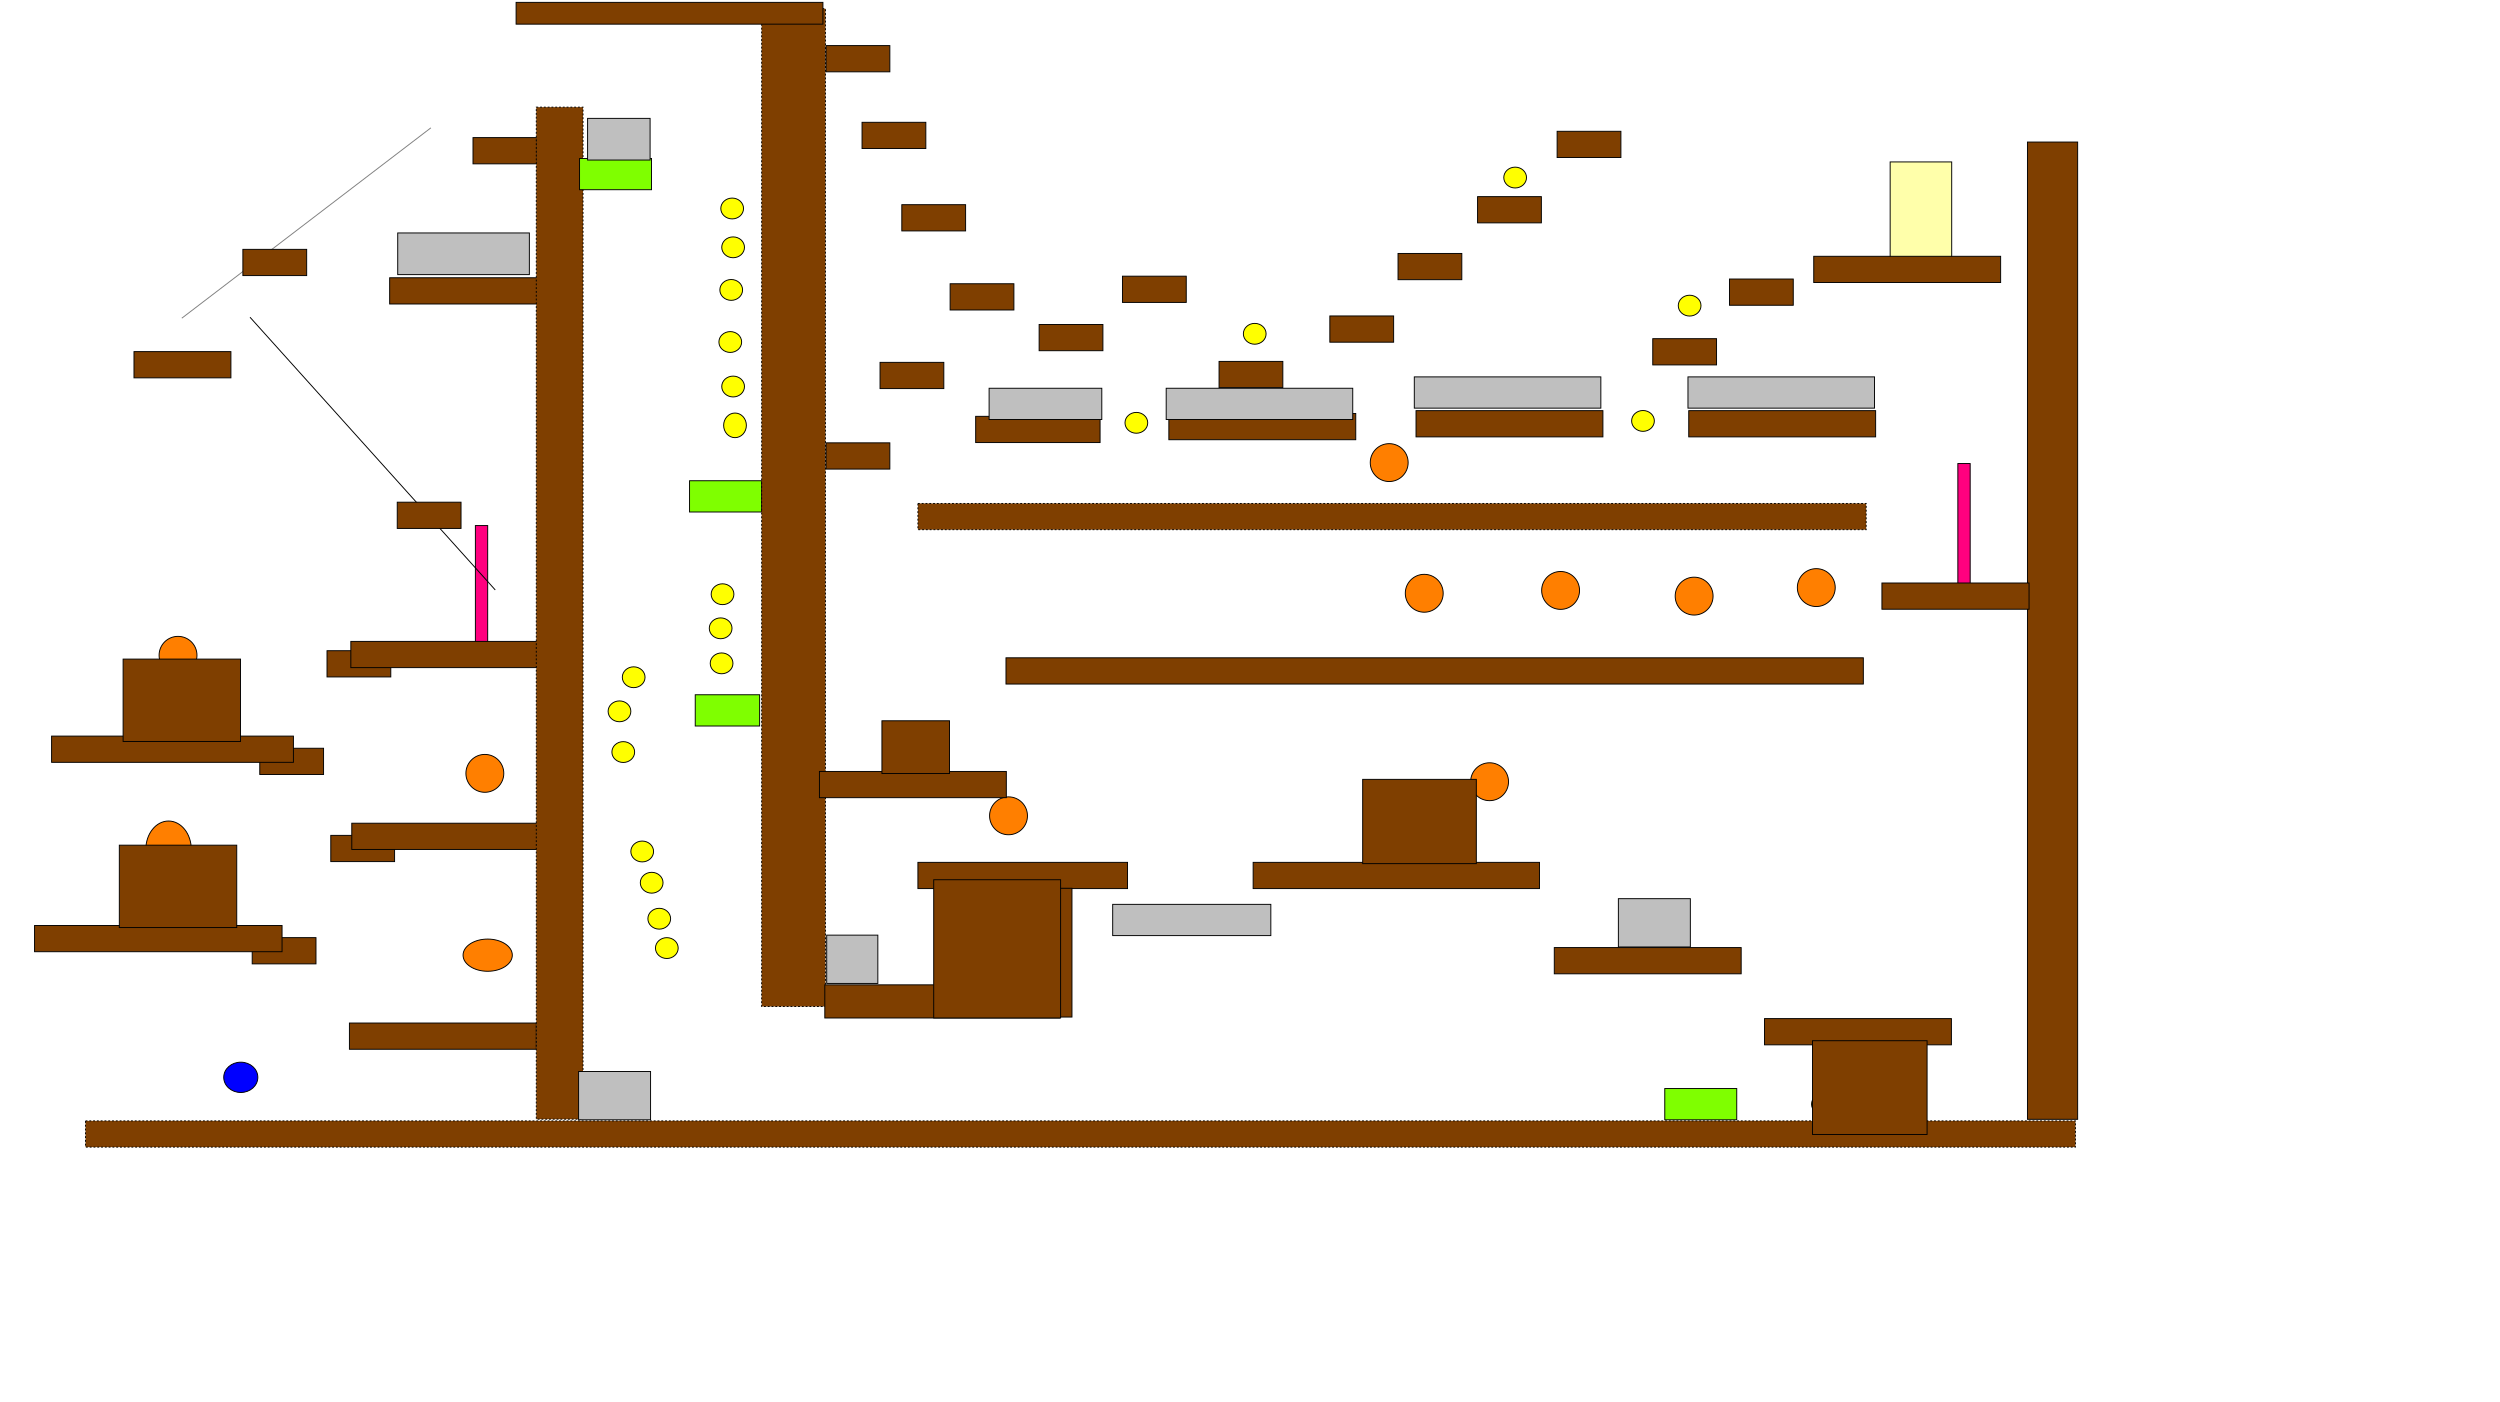
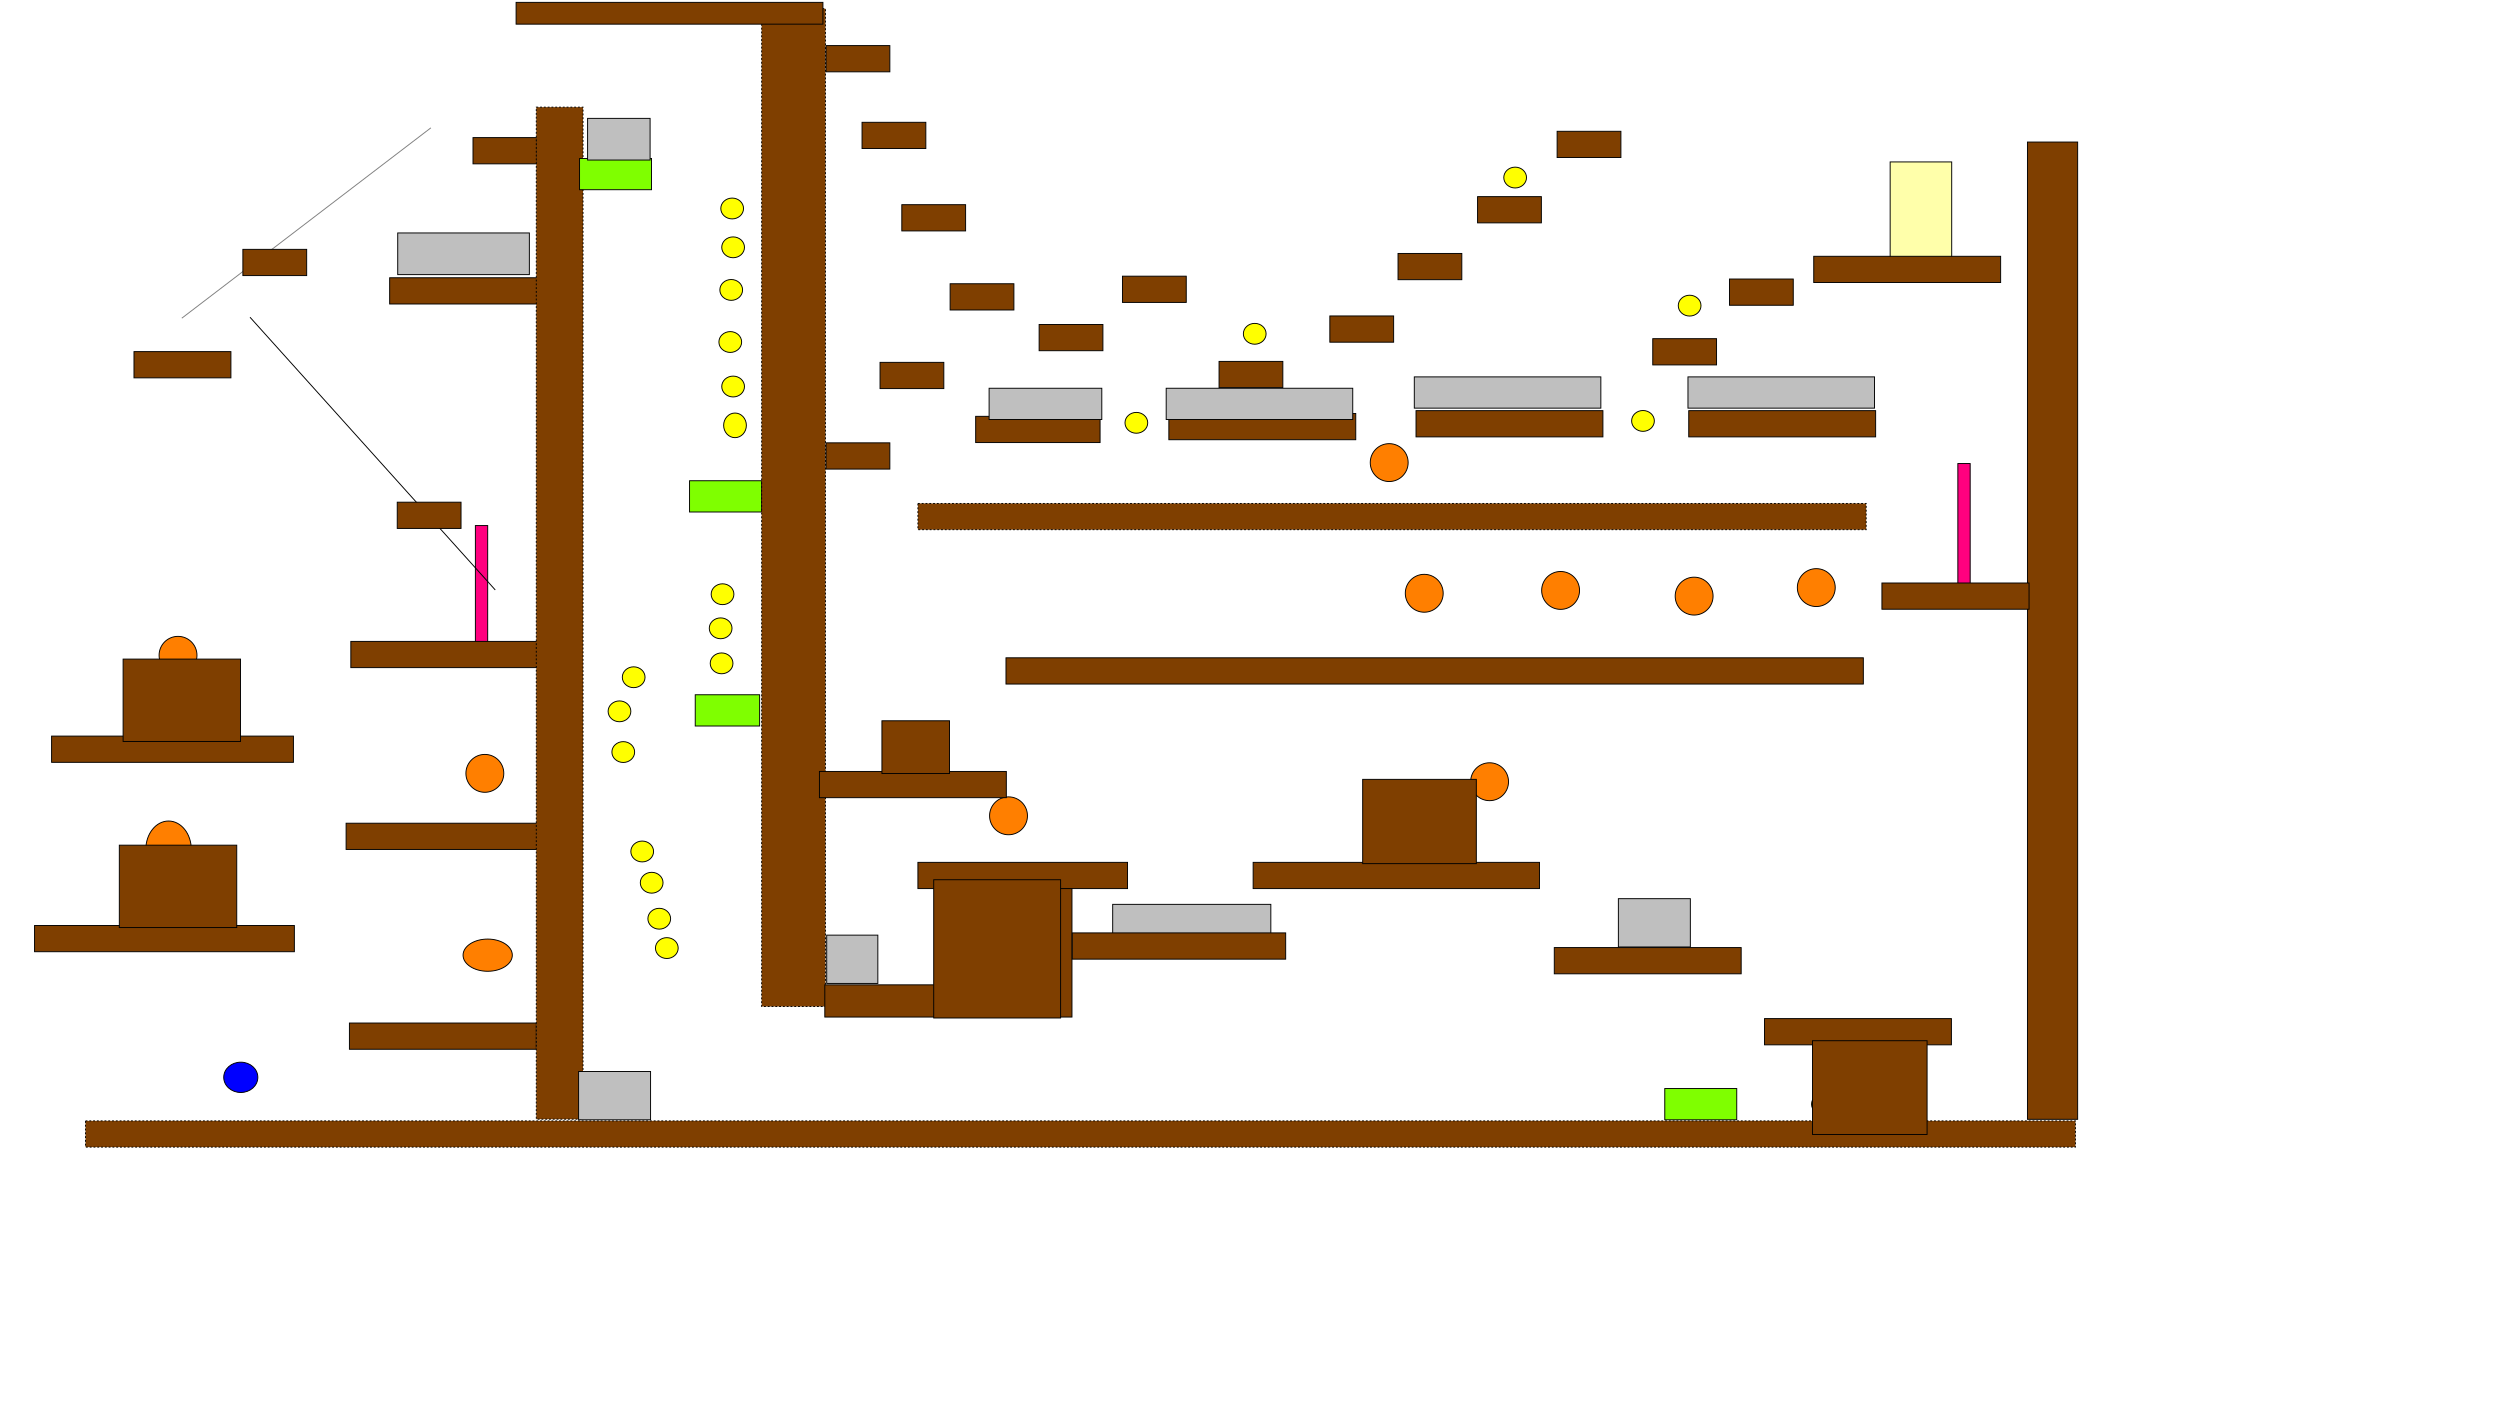
- <svg xmlns="http://www.w3.org/2000/svg" width="2640" height="1480" style="vector-effect: non-scaling-stroke;">
+ <svg xmlns="http://www.w3.org/2000/svg" width="2640" height="1480">
  <g display="inline">
-     <rect stroke="#000000" style="vector-effect: non-scaling-stroke;" id="svg_86" height="127" width="13" y="555" x="502" stroke-linecap="null" stroke-linejoin="null" stroke-dasharray="null" stroke-width="null" fill="#ff007f" />
-     <line stroke="#000000" style="vector-effect: non-scaling-stroke;" id="svg_87 move-svg_8" y2="335" x2="264" y1="623" x1="523" stroke-linecap="null" stroke-linejoin="null" stroke-dasharray="null" stroke-width="null" fill="none" />
-     <line stroke="#000000" style="vector-effect: non-scaling-stroke;" id="svg_88 move-svg_83" y2="135" x2="455" y1="336" x1="192" opacity="0.5" stroke-linecap="null" stroke-linejoin="null" stroke-dasharray="null" stroke-width="null" fill="none" />
-     <rect stroke="#000000" style="vector-effect: non-scaling-stroke;" id="svg_101" height="127" width="13" y="489.5" x="2067.5" stroke-linecap="null" stroke-linejoin="null" stroke-dasharray="null" stroke-width="null" fill="#ff007f" />
-     <rect stroke="#000000" id="svg_102" height="105" width="65" y="171" x="1996" stroke-linecap="null" stroke-linejoin="null" stroke-dasharray="null" stroke-width="null" fill="#ffffaa" />
-     <rect stroke="#000000" id="svg_111" height="68" width="13" y="1124.5" x="1992.5" stroke-linecap="null" stroke-linejoin="null" stroke-dasharray="null" stroke-width="null" fill="#ff007f" />
+     <rect fill="#ff007f" stroke-width="null" stroke-dasharray="null" stroke-linejoin="null" stroke-linecap="null" x="502" y="555" width="13" height="127" id="svg_86" stroke="#000000" />
+     <line fill="none" stroke-width="null" stroke-dasharray="null" stroke-linejoin="null" stroke-linecap="null" x1="523" y1="623" x2="264" y2="335" id="svg_87 move-svg_8" stroke="#000000" />
+     <line fill="none" stroke-width="null" stroke-dasharray="null" stroke-linejoin="null" stroke-linecap="null" opacity="0.5" x1="192" y1="336" x2="455" y2="135" id="svg_88 move-svg_83" stroke="#000000" />
+     <rect fill="#ff007f" stroke-width="null" stroke-dasharray="null" stroke-linejoin="null" stroke-linecap="null" x="2067.5" y="489.5" width="13" height="127" id="svg_101" stroke="#000000" />
+     <rect fill="#ffffaa" stroke-width="null" stroke-dasharray="null" stroke-linejoin="null" stroke-linecap="null" x="1996" y="171" width="65" height="105" id="svg_102" stroke="#000000" />
+     <rect fill="#ff007f" stroke-width="null" stroke-dasharray="null" stroke-linejoin="null" stroke-linecap="null" x="1992.5" y="1124.5" width="13" height="68" id="svg_111" stroke="#000000" />
  </g>
  <g display="inline">
-     <rect id="svg_120" stroke="#000000" fill="#7f3f00" x="345.323" y="687.15" width="67.355" height="27.701" />
-     <rect id="svg_119" stroke="#000000" fill="#7f3f00" x="274.323" y="790.15" width="67.355" height="27.701" />
-     <rect id="svg_118" stroke="#000000" fill="#7f3f00" x="349.323" y="882.15" width="67.355" height="27.701" />
-     <rect id="svg_117" stroke="#000000" fill="#7f3f00" x="266.323" y="990.15" width="67.355" height="27.701" />
-     <rect stroke="#000000" fill="#7f3f00" x="54.489" y="777.316" width="255.355" height="27.701" id="svg_5" />
-     <rect stroke="#000000" fill="#7f3f00" x="371.489" y="869.316" width="197.355" height="27.701" id="svg_4" />
-     <rect stroke="#000000" fill="#7f3f00" x="36.489" y="977.316" width="261.355" height="27.701" id="svg_3" />
-     <rect stroke="#000000" style="vector-effect: non-scaling-stroke;" fill="#7f3f00" x="368.989" y="1080.316" width="197.355" height="27.701" id="svg_2" />
-     <rect stroke="#000000" style="vector-effect: non-scaling-stroke;" stroke-dasharray="2,2" fill="#7f3f00" x="969.319" y="531.647" width="1001.355" height="27.701" id="svg_47" />
-     <rect stroke="#000000" style="vector-effect: non-scaling-stroke;" fill="#7f3f00" x="411.489" y="293.316" width="157.355" height="27.701" id="svg_82" />
-     <rect stroke="#000000" style="vector-effect: non-scaling-stroke;" stroke-dasharray="2,2" fill="#7f3f00" x="90.32" y="1183.647" width="2101.355" height="27.701" id="svg_30" />
-     <ellipse stroke="#000000" fill="#0000ff" stroke-dasharray="null" stroke-linejoin="null" stroke-linecap="null" cx="254.267" cy="1137.663" id="svg_6" rx="18" ry="16" />
-     <ellipse stroke="#000000" style="vector-effect: non-scaling-stroke;" id="svg_40" fill="#ffff00" stroke-dasharray="null" stroke-linejoin="null" stroke-linecap="null" cx="1784.25" cy="322.75" rx="12" ry="11" />
-     <rect stroke="#000000" id="svg_61" height="1032" width="53" y="150" x="2141" stroke-linecap="null" stroke-linejoin="null" stroke-dasharray="null" stroke-width="null" fill="#7f3f00" />
-     <rect stroke="#000000" style="vector-effect: non-scaling-stroke;" fill="#7f3f00" x="370.489" y="677.316" width="197.355" height="27.701" id="svg_7" />
-     <rect stroke="#000000" fill="#7f3f00" x="419.489" y="530.316" width="67.355" height="27.701" id="svg_8" />
-     <ellipse stroke="#000000" style="vector-effect: non-scaling-stroke;" ry="17" rx="26" id="svg_9" cy="1008.667" cx="515" stroke-linecap="null" stroke-linejoin="null" stroke-dasharray="null" stroke-width="null" fill="#ff7f00" />
-     <ellipse stroke="#000000" style="vector-effect: non-scaling-stroke;" ry="20" rx="20" id="svg_11" cy="816.667" cx="512" stroke-linecap="null" stroke-linejoin="null" stroke-dasharray="null" stroke-width="null" fill="#ff7f00" />
-     <rect stroke="#000000" fill="#7fff00" stroke-width="null" stroke-dasharray="null" stroke-linejoin="null" stroke-linecap="null" x="728.167" y="507.667" width="76" height="33" id="svg_15" />
-     <rect stroke="#000000" fill="#7fff00" stroke-width="null" stroke-dasharray="null" stroke-linejoin="null" stroke-linecap="null" x="734.167" y="733.667" width="68" height="33" id="svg_18" />
-     <ellipse stroke="#000000" id="svg_20" fill="#ffff00" stroke-dasharray="null" stroke-linejoin="null" stroke-linecap="null" cx="773.167" cy="220.167" rx="12" ry="11" />
-     <ellipse stroke="#000000" id="svg_21" fill="#ffff00" stroke-dasharray="null" stroke-linejoin="null" stroke-linecap="null" cx="774.167" cy="261.167" rx="12" ry="11" />
-     <ellipse stroke="#000000" id="svg_22" fill="#ffff00" stroke-dasharray="null" stroke-linejoin="null" stroke-linecap="null" cx="772.167" cy="306.167" rx="12" ry="11" />
-     <ellipse stroke="#000000" id="svg_23" fill="#ffff00" stroke-dasharray="null" stroke-linejoin="null" stroke-linecap="null" cx="771.167" cy="361.167" rx="12" ry="11" />
-     <ellipse stroke="#000000" style="vector-effect: non-scaling-stroke;" id="svg_24" fill="#ffff00" stroke-dasharray="null" stroke-linejoin="null" stroke-linecap="null" cx="774.167" cy="408.167" rx="12" ry="11" />
-     <ellipse stroke="#000000" style="vector-effect: non-scaling-stroke;" id="svg_37" fill="#ffff00" stroke-dasharray="null" stroke-linejoin="null" stroke-linecap="null" cx="776.167" cy="449.167" rx="12" ry="13" />
-     <ellipse stroke="#000000" style="vector-effect: non-scaling-stroke;" id="svg_52" fill="#ffff00" stroke-dasharray="null" stroke-linejoin="null" stroke-linecap="null" cx="658.167" cy="794.167" rx="12" ry="11" />
-     <ellipse stroke="#000000" style="vector-effect: non-scaling-stroke;" id="svg_53" fill="#ffff00" stroke-dasharray="null" stroke-linejoin="null" stroke-linecap="null" cx="669.167" cy="715.167" rx="12" ry="11" />
-     <ellipse stroke="#000000" id="svg_54" fill="#ffff00" stroke-dasharray="null" stroke-linejoin="null" stroke-linecap="null" cx="654.167" cy="751.167" rx="12" ry="11" />
-     <ellipse stroke="#000000" style="vector-effect: non-scaling-stroke;" id="svg_60" fill="#ffff00" stroke-dasharray="null" stroke-linejoin="null" stroke-linecap="null" cx="678.167" cy="899.167" rx="12" ry="11" />
-     <ellipse stroke="#000000" style="vector-effect: non-scaling-stroke;" id="svg_77" fill="#ffff00" stroke-dasharray="null" stroke-linejoin="null" stroke-linecap="null" cx="688.167" cy="932.167" rx="12" ry="11" />
-     <ellipse stroke="#000000" style="vector-effect: non-scaling-stroke;" id="svg_78" fill="#ffff00" stroke-dasharray="null" stroke-linejoin="null" stroke-linecap="null" cx="696.167" cy="970.167" rx="12" ry="11" />
-     <ellipse stroke="#000000" style="vector-effect: non-scaling-stroke;" id="svg_79" fill="#ffff00" stroke-dasharray="null" stroke-linejoin="null" stroke-linecap="null" cx="704.167" cy="1001.167" rx="12" ry="11" />
-     <rect stroke="#000000" style="vector-effect: non-scaling-stroke;" fill="#7f3f00" x="141.489" y="371.316" width="102.355" height="27.701" id="svg_80" />
-     <rect stroke="#000000" style="vector-effect: non-scaling-stroke;" fill="#7f3f00" x="256.489" y="263.316" width="67.355" height="27.701" id="svg_83" />
-     <rect stroke="#000000" id="svg_84" fill="#7f3f00" x="499.489" y="145.316" width="67.355" height="27.701" />
-     <ellipse stroke="#000000" style="vector-effect: non-scaling-stroke;" fill="#ffff00" stroke-dasharray="null" stroke-linejoin="null" stroke-linecap="null" cx="1734.997" cy="444.497" rx="12" ry="11" id="svg_13" />
-     <ellipse stroke="#000000" style="vector-effect: non-scaling-stroke;" fill="#ffff00" stroke-dasharray="null" stroke-linejoin="null" stroke-linecap="null" cx="1599.997" cy="187.497" rx="12" ry="11" id="svg_25" />
-     <ellipse stroke="#000000" style="vector-effect: non-scaling-stroke;" fill="#ffff00" stroke-dasharray="null" stroke-linejoin="null" stroke-linecap="null" cx="1324.997" cy="352.497" rx="12" ry="11" id="svg_26" />
-     <ellipse stroke="#000000" style="vector-effect: non-scaling-stroke;" fill="#ffff00" stroke-dasharray="null" stroke-linejoin="null" stroke-linecap="null" cx="1199.997" cy="446.497" rx="12" ry="11" id="svg_27" />
-     <rect stroke="#000000" fill="#7f3f00" x="1915.32" y="270.647" width="197.355" height="27.701" id="svg_28" />
-     <rect stroke="#000000" fill="#7f3f00" x="1863.32" y="1075.647" width="197.355" height="27.701" id="svg_29" />
-     <rect stroke="#000000" fill="#7f3f00" x="1641.32" y="1000.647" width="197.355" height="27.701" id="svg_31" />
-     <rect stroke="#000000" style="vector-effect: non-scaling-stroke;" fill="#bfbfbf" stroke-width="null" stroke-dasharray="null" stroke-linejoin="null" stroke-linecap="null" x="1708.997" y="948.997" width="76" height="51" id="svg_32" />
-     <rect stroke="#000000" style="vector-effect: non-scaling-stroke;" fill="#7f3f00" x="1323.32" y="910.647" width="302.355" height="27.701" id="svg_33" />
-     <rect stroke="#000000" fill="#7f3f00" x="969.32" y="910.647" width="221.355" height="27.701" id="svg_34" />
-     <rect stroke="#000000" style="vector-effect: non-scaling-stroke;" fill="#bfbfbf" stroke-width="null" stroke-dasharray="null" stroke-linejoin="null" stroke-linecap="null" x="1174.997" y="954.997" width="167" height="33" id="svg_35" />
-     <ellipse stroke="#000000" ry="20" rx="20" cy="861.497" cx="1064.997" stroke-linecap="null" stroke-linejoin="null" stroke-dasharray="null" stroke-width="null" fill="#ff7f00" id="svg_36" />
-     <ellipse stroke="#000000" ry="20" rx="20" cy="825.497" cx="1572.997" stroke-linecap="null" stroke-linejoin="null" stroke-dasharray="null" stroke-width="null" fill="#ff7f00" id="svg_38" />
-     <rect stroke="#000000" fill="#7f3f00" x="1062.32" y="694.647" width="905.355" height="27.701" id="svg_41" />
-     <ellipse stroke="#000000" ry="20" rx="20" cy="623.497" cx="1647.997" stroke-linecap="null" stroke-linejoin="null" stroke-dasharray="null" stroke-width="null" fill="#ff7f00" id="svg_42" />
-     <ellipse stroke="#000000" ry="20" rx="20" cy="629.497" cx="1788.997" stroke-linecap="null" stroke-linejoin="null" stroke-dasharray="null" stroke-width="null" fill="#ff7f00" id="svg_43" />
-     <ellipse stroke="#000000" ry="20" rx="20" cy="620.497" cx="1917.997" stroke-linecap="null" stroke-linejoin="null" stroke-dasharray="null" stroke-width="null" fill="#ff7f00" id="svg_44" />
-     <ellipse stroke="#000000" ry="20" rx="20" cy="626.497" cx="1503.997" stroke-linecap="null" stroke-linejoin="null" stroke-dasharray="null" stroke-width="null" fill="#ff7f00" id="svg_45" />
-     <rect stroke="#000000" fill="#7f3f00" x="1987.32" y="615.647" width="155.355" height="27.701" id="svg_46" />
-     <rect stroke="#000000" fill="#7f3f00" x="1030.32" y="439.647" width="131.355" height="27.701" id="svg_48" />
-     <rect stroke="#000000" fill="#7f3f00" x="1234.32" y="436.647" width="197.355" height="27.701" id="svg_49" />
-     <rect stroke="#000000" fill="#7f3f00" x="1495.32" y="433.647" width="197.355" height="27.701" id="svg_50" />
-     <rect stroke="#000000" fill="#7f3f00" x="1783.32" y="433.647" width="197.355" height="27.701" id="svg_57" />
-     <ellipse stroke="#000000" ry="20" rx="20" cy="488.497" cx="1466.997" stroke-linecap="null" stroke-linejoin="null" stroke-dasharray="null" stroke-width="null" fill="#ff7f00" id="svg_58 speed-30" />
-     <rect stroke="#000000" style="vector-effect: non-scaling-stroke;" fill="#7f3f00" x="929.32" y="382.647" width="67.355" height="27.701" id="svg_67" />
-     <rect stroke="#000000" style="vector-effect: non-scaling-stroke;" fill="#7f3f00" x="1003.32" y="299.647" width="67.355" height="27.701" id="svg_68" />
-     <rect stroke="#000000" fill="#7f3f00" x="1097.32" y="342.647" width="67.355" height="27.701" id="svg_69" />
-     <rect stroke="#000000" fill="#7f3f00" x="1185.32" y="291.647" width="67.355" height="27.701" id="svg_70" />
-     <rect stroke="#000000" fill="#7f3f00" x="1287.32" y="381.647" width="67.355" height="27.701" id="svg_71" />
-     <rect stroke="#000000" fill="#7f3f00" x="1404.32" y="333.647" width="67.355" height="27.701" id="svg_72" />
-     <rect stroke="#000000" fill="#7f3f00" x="1476.32" y="267.647" width="67.355" height="27.701" id="svg_73" />
-     <rect stroke="#000000" fill="#7f3f00" x="1560.32" y="207.647" width="67.355" height="27.701" id="svg_74" />
-     <rect stroke="#000000" fill="#7f3f00" x="1644.32" y="138.647" width="67.355" height="27.701" id="svg_75" />
-     <rect stroke="#000000" fill="#7f3f00" x="1745.32" y="357.647" width="67.355" height="27.701" id="svg_76" />
-     <rect stroke="#000000" fill="#7f3f00" x="1826.32" y="294.647" width="67.355" height="27.701" id="svg_85" />
-     <rect stroke="#000000" style="vector-effect: non-scaling-stroke;" id="svg_1" height="44" width="139" y="246" x="420" stroke-linecap="null" stroke-linejoin="null" stroke-dasharray="null" stroke-width="null" fill="#bfbfbf" />
-     <rect stroke="#000000" style="vector-effect: non-scaling-stroke;" stroke-dasharray="2,2" id="svg_16" fill="#7f3f00" x="566.323" y="113.15" width="49.355" height="1068.701" />
-     <rect stroke="#000000" style="vector-effect: non-scaling-stroke;" fill="#7fff00" stroke-width="null" stroke-dasharray="null" stroke-linejoin="null" stroke-linecap="null" x="612" y="167.333" width="76" height="33" id="svg_14" />
-     <rect stroke="#000000" style="vector-effect: non-scaling-stroke;" id="svg_81" height="44" width="66" y="125" x="620.5" stroke-linecap="null" stroke-linejoin="null" stroke-dasharray="null" stroke-width="null" fill="#bfbfbf" />
-     <rect stroke="#000000" style="vector-effect: non-scaling-stroke;" stroke-dasharray="2,2" id="svg_17" fill="#7f3f00" x="804.323" y="9.149" width="67.355" height="1053.701" />
-     <rect stroke="#000000" style="vector-effect: non-scaling-stroke;" fill="#7f3f00" x="865.32" y="814.647" width="197.355" height="27.701" id="svg_39" />
-     <rect stroke="#000000" id="svg_89" fill="#7f3f00" x="931.323" y="761.15" width="71.355" height="55.701" />
-     <rect stroke="#000000" style="vector-effect: non-scaling-stroke;" fill="#7f3f00" x="872.32" y="467.647" width="67.355" height="27.701" id="svg_66" />
-     <rect stroke="#000000" style="vector-effect: non-scaling-stroke;" fill="#bfbfbf" stroke-width="null" stroke-dasharray="null" stroke-linejoin="null" stroke-linecap="null" x="1044.497" y="409.997" width="119" height="33" id="svg_62" />
-     <rect stroke="#000000" style="vector-effect: non-scaling-stroke;" fill="#bfbfbf" stroke-width="null" stroke-dasharray="null" stroke-linejoin="null" stroke-linecap="null" x="1231.497" y="409.997" width="197" height="33" id="svg_63" />
-     <rect stroke="#000000" style="vector-effect: non-scaling-stroke;" fill="#bfbfbf" stroke-width="null" stroke-dasharray="null" stroke-linejoin="null" stroke-linecap="null" x="1493.497" y="397.997" width="197" height="33" id="svg_64" />
-     <rect stroke="#000000" fill="#bfbfbf" stroke-width="null" stroke-dasharray="null" stroke-linejoin="null" stroke-linecap="null" x="1782.497" y="397.997" width="197" height="33" id="svg_65" />
-     <rect stroke="#000000" id="svg_91" height="35" width="248" y="1040" x="871" stroke-linecap="null" stroke-linejoin="null" stroke-dasharray="null" stroke-width="null" fill="#7f3f00" />
-     <rect stroke="#000000" id="svg_93" fill="#bfbfbf" stroke-width="null" stroke-dasharray="null" stroke-linejoin="null" stroke-linecap="null" x="873" y="987.5" width="54" height="51" />
-     <ellipse stroke="#000000" style="vector-effect: non-scaling-stroke;" id="svg_94" fill="#ffff00" stroke-dasharray="null" stroke-linejoin="null" stroke-linecap="null" cx="1050" cy="980" rx="12" ry="11" />
-     <ellipse stroke="#000000" style="vector-effect: non-scaling-stroke;" id="svg_95" fill="#ffff00" stroke-dasharray="null" stroke-linejoin="null" stroke-linecap="null" cx="1041" cy="1016" rx="12" ry="11" />
-     <ellipse stroke="#000000" style="vector-effect: non-scaling-stroke;" id="svg_96" fill="#ffff00" stroke-dasharray="null" stroke-linejoin="null" stroke-linecap="null" cx="1088" cy="982" rx="12" ry="11" />
-     <ellipse stroke="#000000" style="vector-effect: non-scaling-stroke;" id="svg_97" fill="#ffff00" stroke-dasharray="null" stroke-linejoin="null" stroke-linecap="null" cx="1094" cy="1018" rx="12" ry="11" />
-     <rect stroke="#000000" style="vector-effect: non-scaling-stroke;" id="svg_98" fill="#7f3f00" x="952.323" y="216.15" width="67.355" height="27.701" />
-     <rect stroke="#000000" style="vector-effect: non-scaling-stroke;" id="svg_99" fill="#7f3f00" x="910.323" y="129.15" width="67.355" height="27.701" />
-     <rect stroke="#000000" style="vector-effect: non-scaling-stroke;" id="svg_100" fill="#7f3f00" x="872.323" y="48.15" width="67.355" height="27.701" />
-     <ellipse stroke="#000000" id="svg_55" fill="#ffff00" stroke-dasharray="null" stroke-linejoin="null" stroke-linecap="null" cx="763" cy="627.5" rx="12" ry="11" />
-     <ellipse stroke="#000000" id="svg_56" fill="#ffff00" stroke-dasharray="null" stroke-linejoin="null" stroke-linecap="null" cx="761" cy="663.5" rx="12" ry="11" />
-     <ellipse stroke="#000000" style="vector-effect: non-scaling-stroke;" id="svg_59" fill="#ffff00" stroke-dasharray="null" stroke-linejoin="null" stroke-linecap="null" cx="762" cy="700.5" rx="12" ry="11" />
-     <rect stroke="#000000" style="vector-effect: non-scaling-stroke;" id="svg_108" height="23" width="324" y="2.5" x="545" stroke-linecap="null" stroke-linejoin="null" stroke-dasharray="null" stroke-width="null" fill="#7f3f00" />
-     <rect stroke="#000000" style="vector-effect: non-scaling-stroke;" id="svg_110" fill="#bfbfbf" stroke-width="null" stroke-dasharray="null" stroke-linejoin="null" stroke-linecap="null" x="611" y="1131.5" width="76" height="51" />
-     <rect stroke="#000000" id="svg_112" height="3" width="9" y="941" x="1119" stroke-linecap="null" stroke-linejoin="null" stroke-dasharray="null" stroke-width="null" fill="#bfbfbf" />
-     <rect stroke="#000000" style="vector-effect: non-scaling-stroke;" id="svg_113" height="136" width="13" y="938" x="1119" stroke-linecap="null" stroke-linejoin="null" stroke-dasharray="null" stroke-width="null" fill="#7f3f00" />
-     <ellipse id="svg_115" stroke="#000000" fill="#ffff00" stroke-dasharray="null" stroke-linejoin="null" stroke-linecap="null" cx="1925" cy="1166" rx="12" ry="11" />
-     <rect id="svg_116" stroke="#000000" fill="#7fff00" stroke-width="null" stroke-dasharray="null" stroke-linejoin="null" stroke-linecap="null" x="1758" y="1149.5" width="76" height="33" />
-     <ellipse id="svg_12" stroke="#000000" ry="20" rx="20" cy="692" cx="188" stroke-linecap="null" stroke-linejoin="null" stroke-dasharray="null" stroke-width="null" fill="#ff7f00" />
-     <ellipse id="svg_10" stroke="#000000" ry="30" rx="24" cy="897" cx="178" stroke-linecap="null" stroke-linejoin="null" stroke-dasharray="null" stroke-width="null" fill="#ff7f00" />
+     <rect id="svg_5" height="27.701" width="255.355" y="777.316" x="54.489" fill="#7f3f00" stroke="#000000" />
+     <rect stroke="#000000" id="svg_4" height="27.701" width="203.355" y="869.316" x="365.489" fill="#7f3f00" />
+     <rect stroke="#000000" id="svg_3" height="27.701" width="274.355" y="977.316" x="36.489" fill="#7f3f00" />
+     <rect id="svg_2" height="27.701" width="197.355" y="1080.316" x="368.989" fill="#7f3f00" stroke="#000000" />
+     <rect id="svg_47" height="27.701" width="1001.355" y="531.647" x="969.319" fill="#7f3f00" stroke-dasharray="2,2" stroke="#000000" />
+     <rect id="svg_82" height="27.701" width="157.355" y="293.316" x="411.489" fill="#7f3f00" stroke="#000000" />
+     <rect id="svg_30" height="27.701" width="2101.355" y="1183.647" x="90.32" fill="#7f3f00" stroke-dasharray="2,2" stroke="#000000" />
+     <ellipse ry="16" rx="18" id="svg_6" cy="1137.663" cx="254.267" stroke-linecap="null" stroke-linejoin="null" stroke-dasharray="null" fill="#0000ff" stroke="#000000" />
+     <ellipse ry="11" rx="12" cy="322.75" cx="1784.25" stroke-linecap="null" stroke-linejoin="null" stroke-dasharray="null" fill="#ffff00" id="svg_40" stroke="#000000" />
+     <rect fill="#7f3f00" stroke-width="null" stroke-dasharray="null" stroke-linejoin="null" stroke-linecap="null" x="2141" y="150" width="53" height="1032" id="svg_61" stroke="#000000" />
+     <rect id="svg_7" height="27.701" width="197.355" y="677.316" x="370.489" fill="#7f3f00" stroke="#000000" />
+     <rect id="svg_8" height="27.701" width="67.355" y="530.316" x="419.489" fill="#7f3f00" stroke="#000000" />
+     <ellipse fill="#ff7f00" stroke-width="null" stroke-dasharray="null" stroke-linejoin="null" stroke-linecap="null" cx="515" cy="1008.667" id="svg_9" rx="26" ry="17" stroke="#000000" />
+     <ellipse fill="#ff7f00" stroke-width="null" stroke-dasharray="null" stroke-linejoin="null" stroke-linecap="null" cx="512" cy="816.667" id="svg_11" rx="20" ry="20" stroke="#000000" />
+     <rect id="svg_15" height="33" width="76" y="507.667" x="728.167" stroke-linecap="null" stroke-linejoin="null" stroke-dasharray="null" stroke-width="null" fill="#7fff00" stroke="#000000" />
+     <rect id="svg_18" height="33" width="68" y="733.667" x="734.167" stroke-linecap="null" stroke-linejoin="null" stroke-dasharray="null" stroke-width="null" fill="#7fff00" stroke="#000000" />
+     <ellipse ry="11" rx="12" cy="220.167" cx="773.167" stroke-linecap="null" stroke-linejoin="null" stroke-dasharray="null" fill="#ffff00" id="svg_20" stroke="#000000" />
+     <ellipse ry="11" rx="12" cy="261.167" cx="774.167" stroke-linecap="null" stroke-linejoin="null" stroke-dasharray="null" fill="#ffff00" id="svg_21" stroke="#000000" />
+     <ellipse ry="11" rx="12" cy="306.167" cx="772.167" stroke-linecap="null" stroke-linejoin="null" stroke-dasharray="null" fill="#ffff00" id="svg_22" stroke="#000000" />
+     <ellipse ry="11" rx="12" cy="361.167" cx="771.167" stroke-linecap="null" stroke-linejoin="null" stroke-dasharray="null" fill="#ffff00" id="svg_23" stroke="#000000" />
+     <ellipse ry="11" rx="12" cy="408.167" cx="774.167" stroke-linecap="null" stroke-linejoin="null" stroke-dasharray="null" fill="#ffff00" id="svg_24" stroke="#000000" />
+     <ellipse ry="13" rx="12" cy="449.167" cx="776.167" stroke-linecap="null" stroke-linejoin="null" stroke-dasharray="null" fill="#ffff00" id="svg_37" stroke="#000000" />
+     <ellipse ry="11" rx="12" cy="794.167" cx="658.167" stroke-linecap="null" stroke-linejoin="null" stroke-dasharray="null" fill="#ffff00" id="svg_52" stroke="#000000" />
+     <ellipse ry="11" rx="12" cy="715.167" cx="669.167" stroke-linecap="null" stroke-linejoin="null" stroke-dasharray="null" fill="#ffff00" id="svg_53" stroke="#000000" />
+     <ellipse ry="11" rx="12" cy="751.167" cx="654.167" stroke-linecap="null" stroke-linejoin="null" stroke-dasharray="null" fill="#ffff00" id="svg_54" stroke="#000000" />
+     <ellipse ry="11" rx="12" cy="899.167" cx="678.167" stroke-linecap="null" stroke-linejoin="null" stroke-dasharray="null" fill="#ffff00" id="svg_60" stroke="#000000" />
+     <ellipse ry="11" rx="12" cy="932.167" cx="688.167" stroke-linecap="null" stroke-linejoin="null" stroke-dasharray="null" fill="#ffff00" id="svg_77" stroke="#000000" />
+     <ellipse ry="11" rx="12" cy="970.167" cx="696.167" stroke-linecap="null" stroke-linejoin="null" stroke-dasharray="null" fill="#ffff00" id="svg_78" stroke="#000000" />
+     <ellipse ry="11" rx="12" cy="1001.167" cx="704.167" stroke-linecap="null" stroke-linejoin="null" stroke-dasharray="null" fill="#ffff00" id="svg_79" stroke="#000000" />
+     <rect id="svg_80" height="27.701" width="102.355" y="371.316" x="141.489" fill="#7f3f00" stroke="#000000" />
+     <rect id="svg_83" height="27.701" width="67.355" y="263.316" x="256.489" fill="#7f3f00" stroke="#000000" />
+     <rect height="27.701" width="67.355" y="145.316" x="499.489" fill="#7f3f00" id="svg_84" stroke="#000000" />
+     <ellipse id="svg_13" ry="11" rx="12" cy="444.497" cx="1734.997" stroke-linecap="null" stroke-linejoin="null" stroke-dasharray="null" fill="#ffff00" stroke="#000000" />
+     <ellipse id="svg_25" ry="11" rx="12" cy="187.497" cx="1599.997" stroke-linecap="null" stroke-linejoin="null" stroke-dasharray="null" fill="#ffff00" stroke="#000000" />
+     <ellipse id="svg_26" ry="11" rx="12" cy="352.497" cx="1324.997" stroke-linecap="null" stroke-linejoin="null" stroke-dasharray="null" fill="#ffff00" stroke="#000000" />
+     <ellipse id="svg_27" ry="11" rx="12" cy="446.497" cx="1199.997" stroke-linecap="null" stroke-linejoin="null" stroke-dasharray="null" fill="#ffff00" stroke="#000000" />
+     <rect id="svg_28" height="27.701" width="197.355" y="270.647" x="1915.32" fill="#7f3f00" stroke="#000000" />
+     <rect id="svg_29" height="27.701" width="197.355" y="1075.647" x="1863.32" fill="#7f3f00" stroke="#000000" />
+     <rect id="svg_31" height="27.701" width="197.355" y="1000.647" x="1641.32" fill="#7f3f00" stroke="#000000" />
+     <rect id="svg_32" height="51" width="76" y="948.997" x="1708.997" stroke-linecap="null" stroke-linejoin="null" stroke-dasharray="null" stroke-width="null" fill="#bfbfbf" stroke="#000000" />
+     <rect id="svg_33" height="27.701" width="302.355" y="910.647" x="1323.32" fill="#7f3f00" stroke="#000000" />
+     <ellipse id="svg_38" fill="#ff7f00" stroke-width="null" stroke-dasharray="null" stroke-linejoin="null" stroke-linecap="null" cx="1572.997" cy="825.497" rx="20" ry="20" stroke="#000000" />
+     <rect id="svg_41" height="27.701" width="905.355" y="694.647" x="1062.32" fill="#7f3f00" stroke="#000000" />
+     <ellipse id="svg_42" fill="#ff7f00" stroke-width="null" stroke-dasharray="null" stroke-linejoin="null" stroke-linecap="null" cx="1647.997" cy="623.497" rx="20" ry="20" stroke="#000000" />
+     <ellipse id="svg_43" fill="#ff7f00" stroke-width="null" stroke-dasharray="null" stroke-linejoin="null" stroke-linecap="null" cx="1788.997" cy="629.497" rx="20" ry="20" stroke="#000000" />
+     <ellipse id="svg_44" fill="#ff7f00" stroke-width="null" stroke-dasharray="null" stroke-linejoin="null" stroke-linecap="null" cx="1917.997" cy="620.497" rx="20" ry="20" stroke="#000000" />
+     <ellipse id="svg_45" fill="#ff7f00" stroke-width="null" stroke-dasharray="null" stroke-linejoin="null" stroke-linecap="null" cx="1503.997" cy="626.497" rx="20" ry="20" stroke="#000000" />
+     <rect id="svg_46" height="27.701" width="155.355" y="615.647" x="1987.32" fill="#7f3f00" stroke="#000000" />
+     <rect id="svg_48" height="27.701" width="131.355" y="439.647" x="1030.32" fill="#7f3f00" stroke="#000000" />
+     <rect id="svg_49" height="27.701" width="197.355" y="436.647" x="1234.32" fill="#7f3f00" stroke="#000000" />
+     <rect id="svg_50" height="27.701" width="197.355" y="433.647" x="1495.32" fill="#7f3f00" stroke="#000000" />
+     <rect id="svg_57" height="27.701" width="197.355" y="433.647" x="1783.32" fill="#7f3f00" stroke="#000000" />
+     <ellipse id="svg_58 speed-30" fill="#ff7f00" stroke-width="null" stroke-dasharray="null" stroke-linejoin="null" stroke-linecap="null" cx="1466.997" cy="488.497" rx="20" ry="20" stroke="#000000" />
+     <rect id="svg_67" height="27.701" width="67.355" y="382.647" x="929.32" fill="#7f3f00" stroke="#000000" />
+     <rect id="svg_68" height="27.701" width="67.355" y="299.647" x="1003.32" fill="#7f3f00" stroke="#000000" />
+     <rect id="svg_69" height="27.701" width="67.355" y="342.647" x="1097.32" fill="#7f3f00" stroke="#000000" />
+     <rect id="svg_70" height="27.701" width="67.355" y="291.647" x="1185.32" fill="#7f3f00" stroke="#000000" />
+     <rect id="svg_71" height="27.701" width="67.355" y="381.647" x="1287.32" fill="#7f3f00" stroke="#000000" />
+     <rect id="svg_72" height="27.701" width="67.355" y="333.647" x="1404.32" fill="#7f3f00" stroke="#000000" />
+     <rect id="svg_73" height="27.701" width="67.355" y="267.647" x="1476.32" fill="#7f3f00" stroke="#000000" />
+     <rect id="svg_74" height="27.701" width="67.355" y="207.647" x="1560.32" fill="#7f3f00" stroke="#000000" />
+     <rect id="svg_75" height="27.701" width="67.355" y="138.647" x="1644.32" fill="#7f3f00" stroke="#000000" />
+     <rect id="svg_76" height="27.701" width="67.355" y="357.647" x="1745.32" fill="#7f3f00" stroke="#000000" />
+     <rect id="svg_85" height="27.701" width="67.355" y="294.647" x="1826.32" fill="#7f3f00" stroke="#000000" />
+     <rect fill="#bfbfbf" stroke-width="null" stroke-dasharray="null" stroke-linejoin="null" stroke-linecap="null" x="420" y="246" width="139" height="44" id="svg_1" stroke="#000000" />
+     <rect height="1068.701" width="49.355" y="113.15" x="566.323" fill="#7f3f00" id="svg_16" stroke-dasharray="2,2" stroke="#000000" />
+     <rect id="svg_14" height="33" width="76" y="167.333" x="612" stroke-linecap="null" stroke-linejoin="null" stroke-dasharray="null" stroke-width="null" fill="#7fff00" stroke="#000000" />
+     <rect fill="#bfbfbf" stroke-width="null" stroke-dasharray="null" stroke-linejoin="null" stroke-linecap="null" x="620.5" y="125" width="66" height="44" id="svg_81" stroke="#000000" />
+     <rect height="1053.701" width="67.355" y="9.149" x="804.323" fill="#7f3f00" id="svg_17" stroke-dasharray="2,2" stroke="#000000" />
+     <rect id="svg_66" height="27.701" width="67.355" y="467.647" x="872.32" fill="#7f3f00" stroke="#000000" />
+     <rect id="svg_62" height="33" width="119" y="409.997" x="1044.497" stroke-linecap="null" stroke-linejoin="null" stroke-dasharray="null" stroke-width="null" fill="#bfbfbf" stroke="#000000" />
+     <rect id="svg_63" height="33" width="197" y="409.997" x="1231.497" stroke-linecap="null" stroke-linejoin="null" stroke-dasharray="null" stroke-width="null" fill="#bfbfbf" stroke="#000000" />
+     <rect id="svg_64" height="33" width="197" y="397.997" x="1493.497" stroke-linecap="null" stroke-linejoin="null" stroke-dasharray="null" stroke-width="null" fill="#bfbfbf" stroke="#000000" />
+     <rect id="svg_65" height="33" width="197" y="397.997" x="1782.497" stroke-linecap="null" stroke-linejoin="null" stroke-dasharray="null" stroke-width="null" fill="#bfbfbf" stroke="#000000" />
+     <rect stroke="#000000" fill="#7f3f00" stroke-width="null" stroke-dasharray="null" stroke-linejoin="null" stroke-linecap="null" x="871" y="1040" width="197" height="34" id="svg_91" />
+     <rect height="51" width="54" y="987.5" x="873" stroke-linecap="null" stroke-linejoin="null" stroke-dasharray="null" stroke-width="null" fill="#bfbfbf" id="svg_93" stroke="#000000" />
+     <ellipse ry="11" rx="12" cy="980" cx="1050" stroke-linecap="null" stroke-linejoin="null" stroke-dasharray="null" fill="#ffff00" id="svg_94" stroke="#000000" />
+     <ellipse ry="11" rx="12" cy="1016" cx="1041" stroke-linecap="null" stroke-linejoin="null" stroke-dasharray="null" fill="#ffff00" id="svg_95" stroke="#000000" />
+     <ellipse ry="11" rx="12" cy="982" cx="1088" stroke-linecap="null" stroke-linejoin="null" stroke-dasharray="null" fill="#ffff00" id="svg_96" stroke="#000000" />
+     <ellipse ry="11" rx="12" cy="1018" cx="1094" stroke-linecap="null" stroke-linejoin="null" stroke-dasharray="null" fill="#ffff00" id="svg_97" stroke="#000000" />
+     <rect height="27.701" width="67.355" y="216.15" x="952.323" fill="#7f3f00" id="svg_98" stroke="#000000" />
+     <rect height="27.701" width="67.355" y="129.15" x="910.323" fill="#7f3f00" id="svg_99" stroke="#000000" />
+     <rect height="27.701" width="67.355" y="48.15" x="872.323" fill="#7f3f00" id="svg_100" stroke="#000000" />
+     <ellipse ry="11" rx="12" cy="627.5" cx="763" stroke-linecap="null" stroke-linejoin="null" stroke-dasharray="null" fill="#ffff00" id="svg_55" stroke="#000000" />
+     <ellipse ry="11" rx="12" cy="663.5" cx="761" stroke-linecap="null" stroke-linejoin="null" stroke-dasharray="null" fill="#ffff00" id="svg_56" stroke="#000000" />
+     <ellipse ry="11" rx="12" cy="700.5" cx="762" stroke-linecap="null" stroke-linejoin="null" stroke-dasharray="null" fill="#ffff00" id="svg_59" stroke="#000000" />
+     <rect fill="#7f3f00" stroke-width="null" stroke-dasharray="null" stroke-linejoin="null" stroke-linecap="null" x="545" y="2.5" width="324" height="23" id="svg_108" stroke="#000000" />
+     <rect height="51" width="76" y="1131.5" x="611" stroke-linecap="null" stroke-linejoin="null" stroke-dasharray="null" stroke-width="null" fill="#bfbfbf" id="svg_110" stroke="#000000" />
+     <rect fill="#7f3f00" stroke-width="null" stroke-dasharray="null" stroke-linejoin="null" stroke-linecap="null" x="1119" y="938" width="13" height="136" id="svg_113" stroke="#000000" />
+     <ellipse ry="11" rx="12" cy="1166" cx="1925" stroke-linecap="null" stroke-linejoin="null" stroke-dasharray="null" fill="#ffff00" stroke="#000000" id="svg_115" />
+     <rect height="33" width="76" y="1149.5" x="1758" stroke-linecap="null" stroke-linejoin="null" stroke-dasharray="null" stroke-width="null" fill="#7fff00" stroke="#000000" id="svg_116" />
+     <ellipse fill="#ff7f00" stroke-width="null" stroke-dasharray="null" stroke-linejoin="null" stroke-linecap="null" cx="188" cy="692" rx="20" ry="20" stroke="#000000" id="svg_12" />
+     <ellipse fill="#ff7f00" stroke-width="null" stroke-dasharray="null" stroke-linejoin="null" stroke-linecap="null" cx="178" cy="897" rx="24" ry="30" stroke="#000000" id="svg_10" />
+     <rect id="svg_35" height="33" width="167" y="954.997" x="1174.997" stroke-linecap="null" stroke-linejoin="null" stroke-dasharray="null" stroke-width="null" fill="#bfbfbf" stroke="#000000" />
+     <rect stroke="#000000" id="svg_19" height="27.701" width="225.355" y="985.15" x="1132.323" fill="#7f3f00" />
+     <rect id="svg_34" height="27.701" width="221.355" y="910.647" x="969.32" fill="#7f3f00" stroke="#000000" />
+     <ellipse id="svg_36" fill="#ff7f00" stroke-width="null" stroke-dasharray="null" stroke-linejoin="null" stroke-linecap="null" cx="1064.997" cy="861.497" rx="20" ry="20" stroke="#000000" />
+     <rect id="svg_39" height="27.701" width="197.355" y="814.647" x="865.32" fill="#7f3f00" stroke="#000000" />
+     <rect height="55.701" width="71.355" y="761.15" x="931.323" fill="#7f3f00" id="svg_89" stroke="#000000" />
  </g>
  <g display="inline">
-     <rect stroke="#000000" id="svg_90" height="89" width="120" y="823" x="1439" stroke-linecap="null" stroke-linejoin="null" stroke-dasharray="null" stroke-width="null" fill="#7f3f00" />
-     <rect stroke="#000000" style="vector-effect: non-scaling-stroke;" id="svg_92" height="146" width="134" y="929" x="986" stroke-linecap="null" stroke-linejoin="null" stroke-dasharray="null" stroke-width="null" fill="#7f3f00" />
-     <rect stroke="#000000" id="svg_121" height="87" width="124" y="696" x="130" stroke-linecap="null" stroke-linejoin="null" stroke-dasharray="null" stroke-width="null" fill="#7f3f00" />
-     <rect stroke="#000000" id="svg_114" height="99" width="121" y="1099" x="1914" stroke-linecap="null" stroke-linejoin="null" stroke-dasharray="null" stroke-width="null" fill="#7f3f00" />
-     <rect id="svg_122" stroke="#000000" height="87" width="124" y="892.5" x="126" stroke-linecap="null" stroke-linejoin="null" stroke-dasharray="null" stroke-width="null" fill="#7f3f00" />
+     <rect fill="#7f3f00" stroke-width="null" stroke-dasharray="null" stroke-linejoin="null" stroke-linecap="null" x="1439" y="823" width="120" height="89" id="svg_90" stroke="#000000" />
+     <rect fill="#7f3f00" stroke-width="null" stroke-dasharray="null" stroke-linejoin="null" stroke-linecap="null" x="986" y="929" width="134" height="146" id="svg_92" stroke="#000000" />
+     <rect fill="#7f3f00" stroke-width="null" stroke-dasharray="null" stroke-linejoin="null" stroke-linecap="null" x="130" y="696" width="124" height="87" id="svg_121" stroke="#000000" />
+     <rect fill="#7f3f00" stroke-width="null" stroke-dasharray="null" stroke-linejoin="null" stroke-linecap="null" x="1914" y="1099" width="121" height="99" id="svg_114" stroke="#000000" />
+     <rect fill="#7f3f00" stroke-width="null" stroke-dasharray="null" stroke-linejoin="null" stroke-linecap="null" x="126" y="892.5" width="124" height="87" stroke="#000000" id="svg_122" />
  </g>
</svg>
